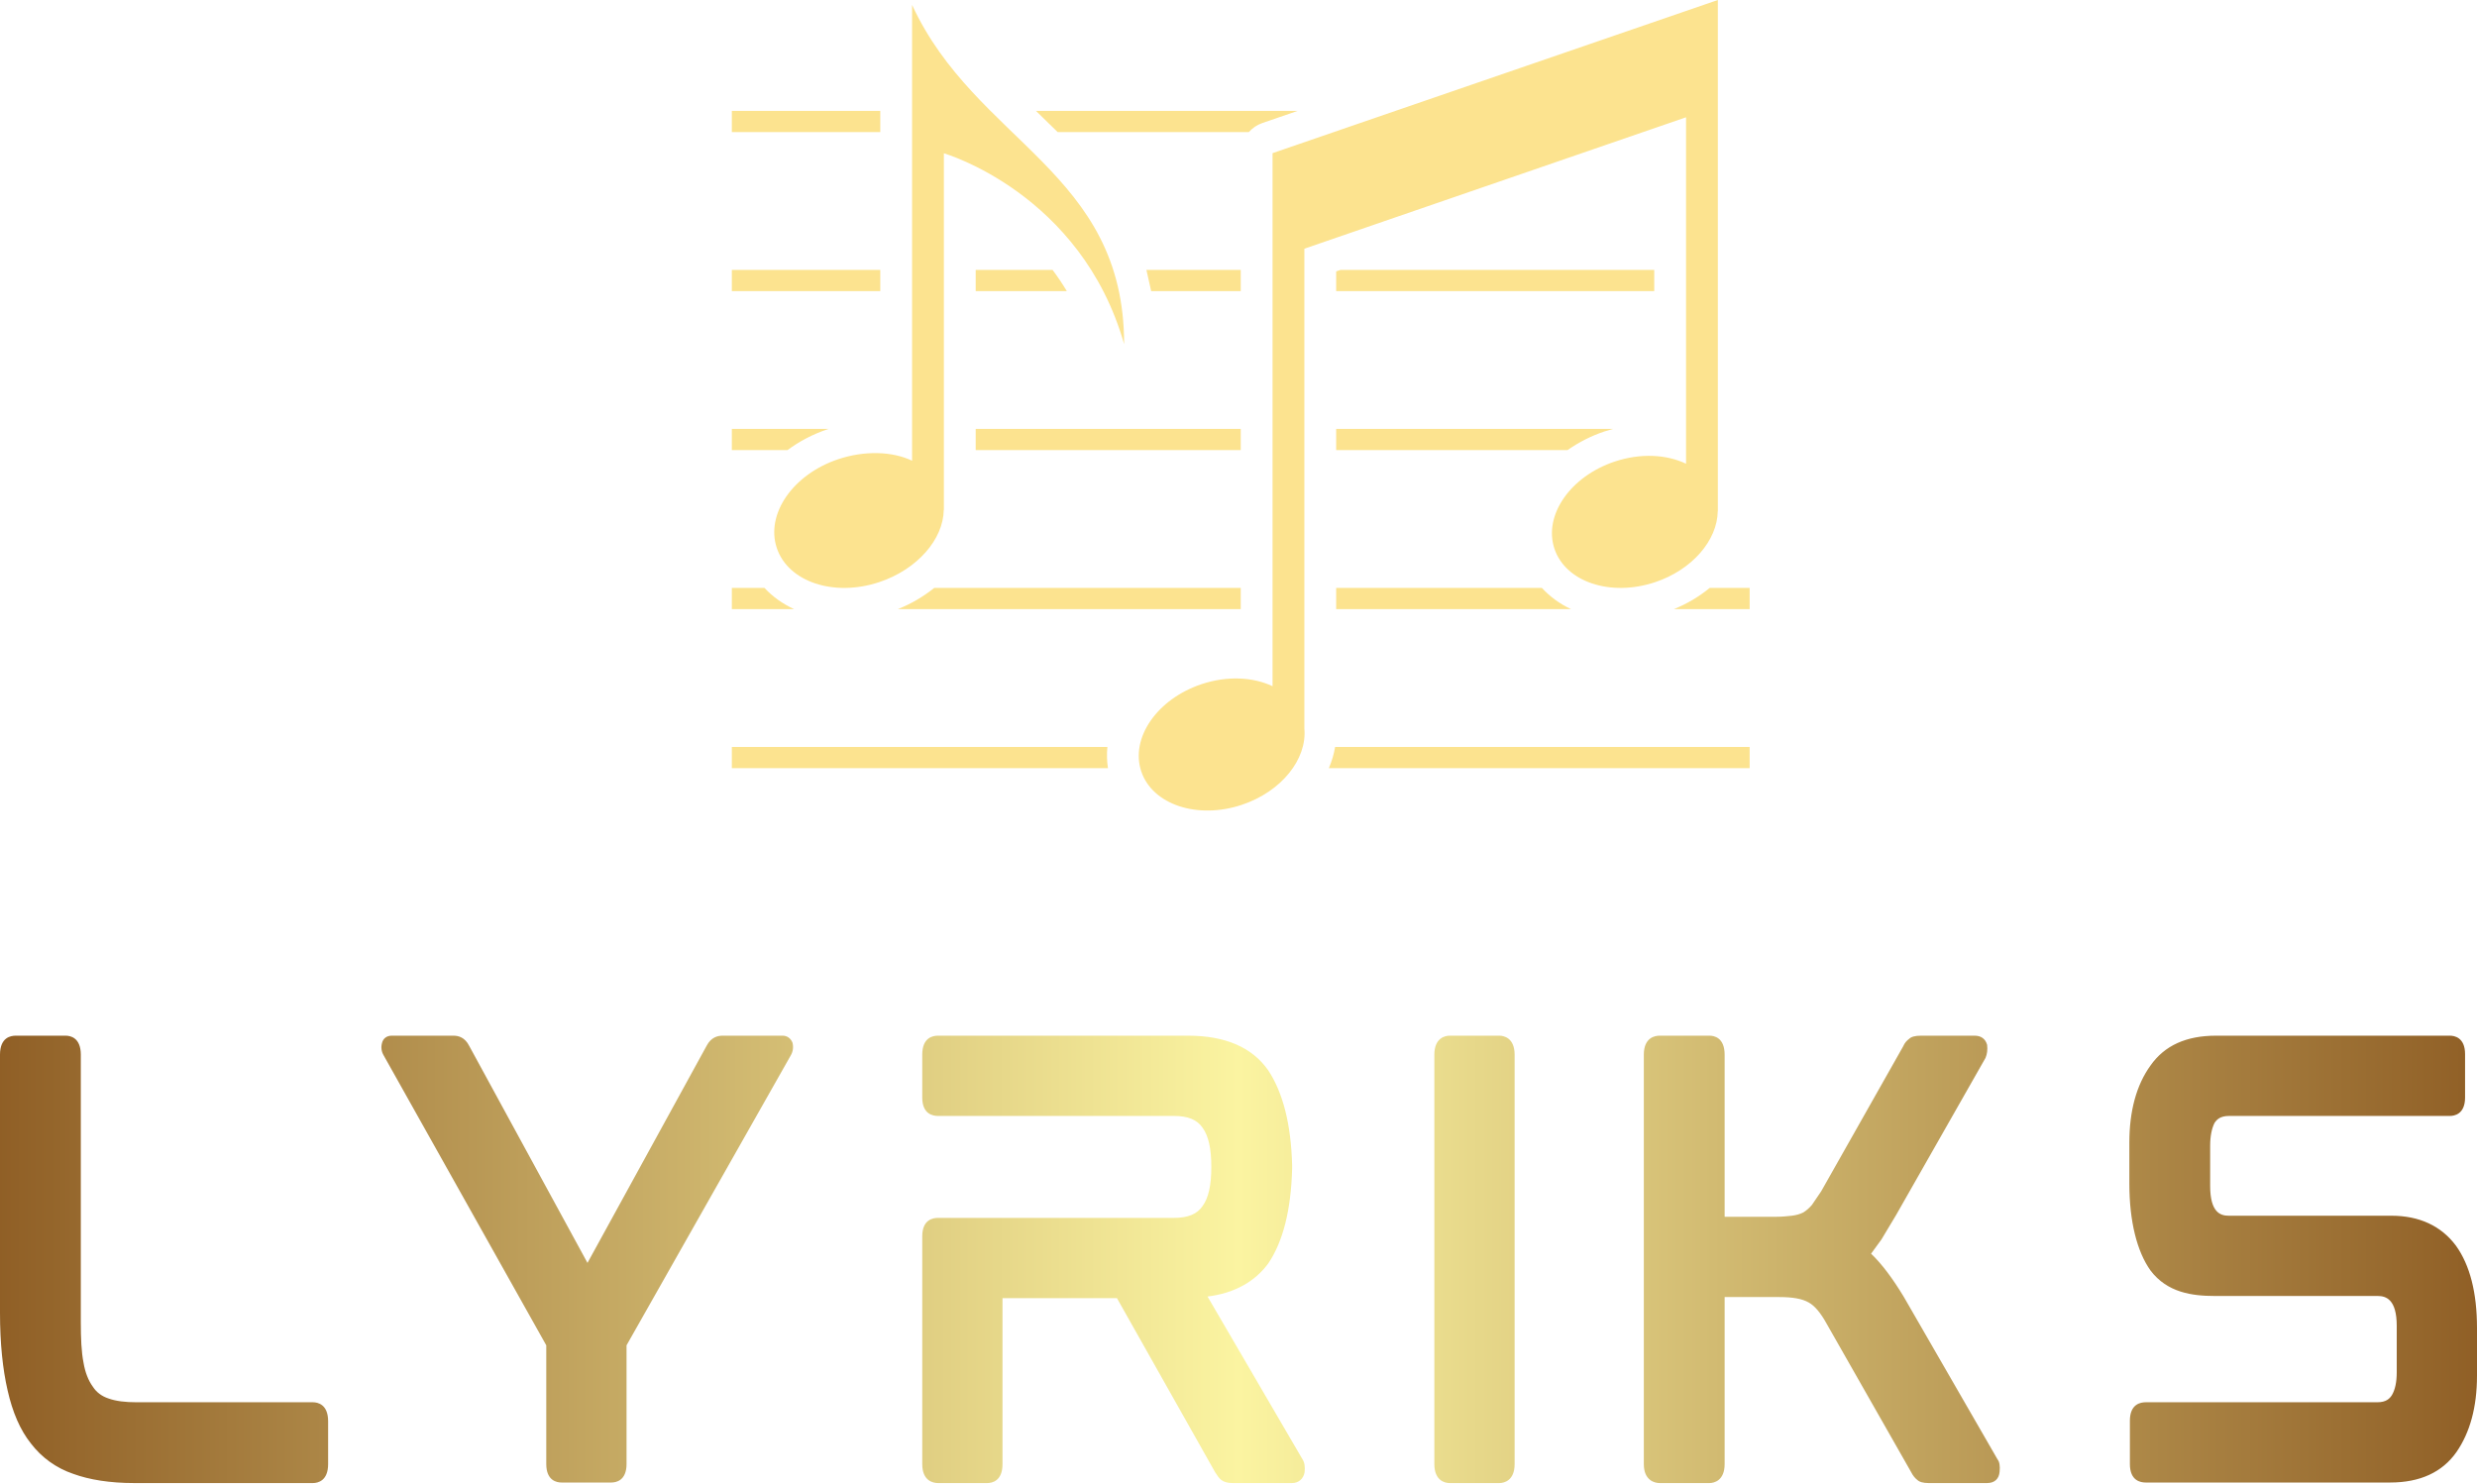
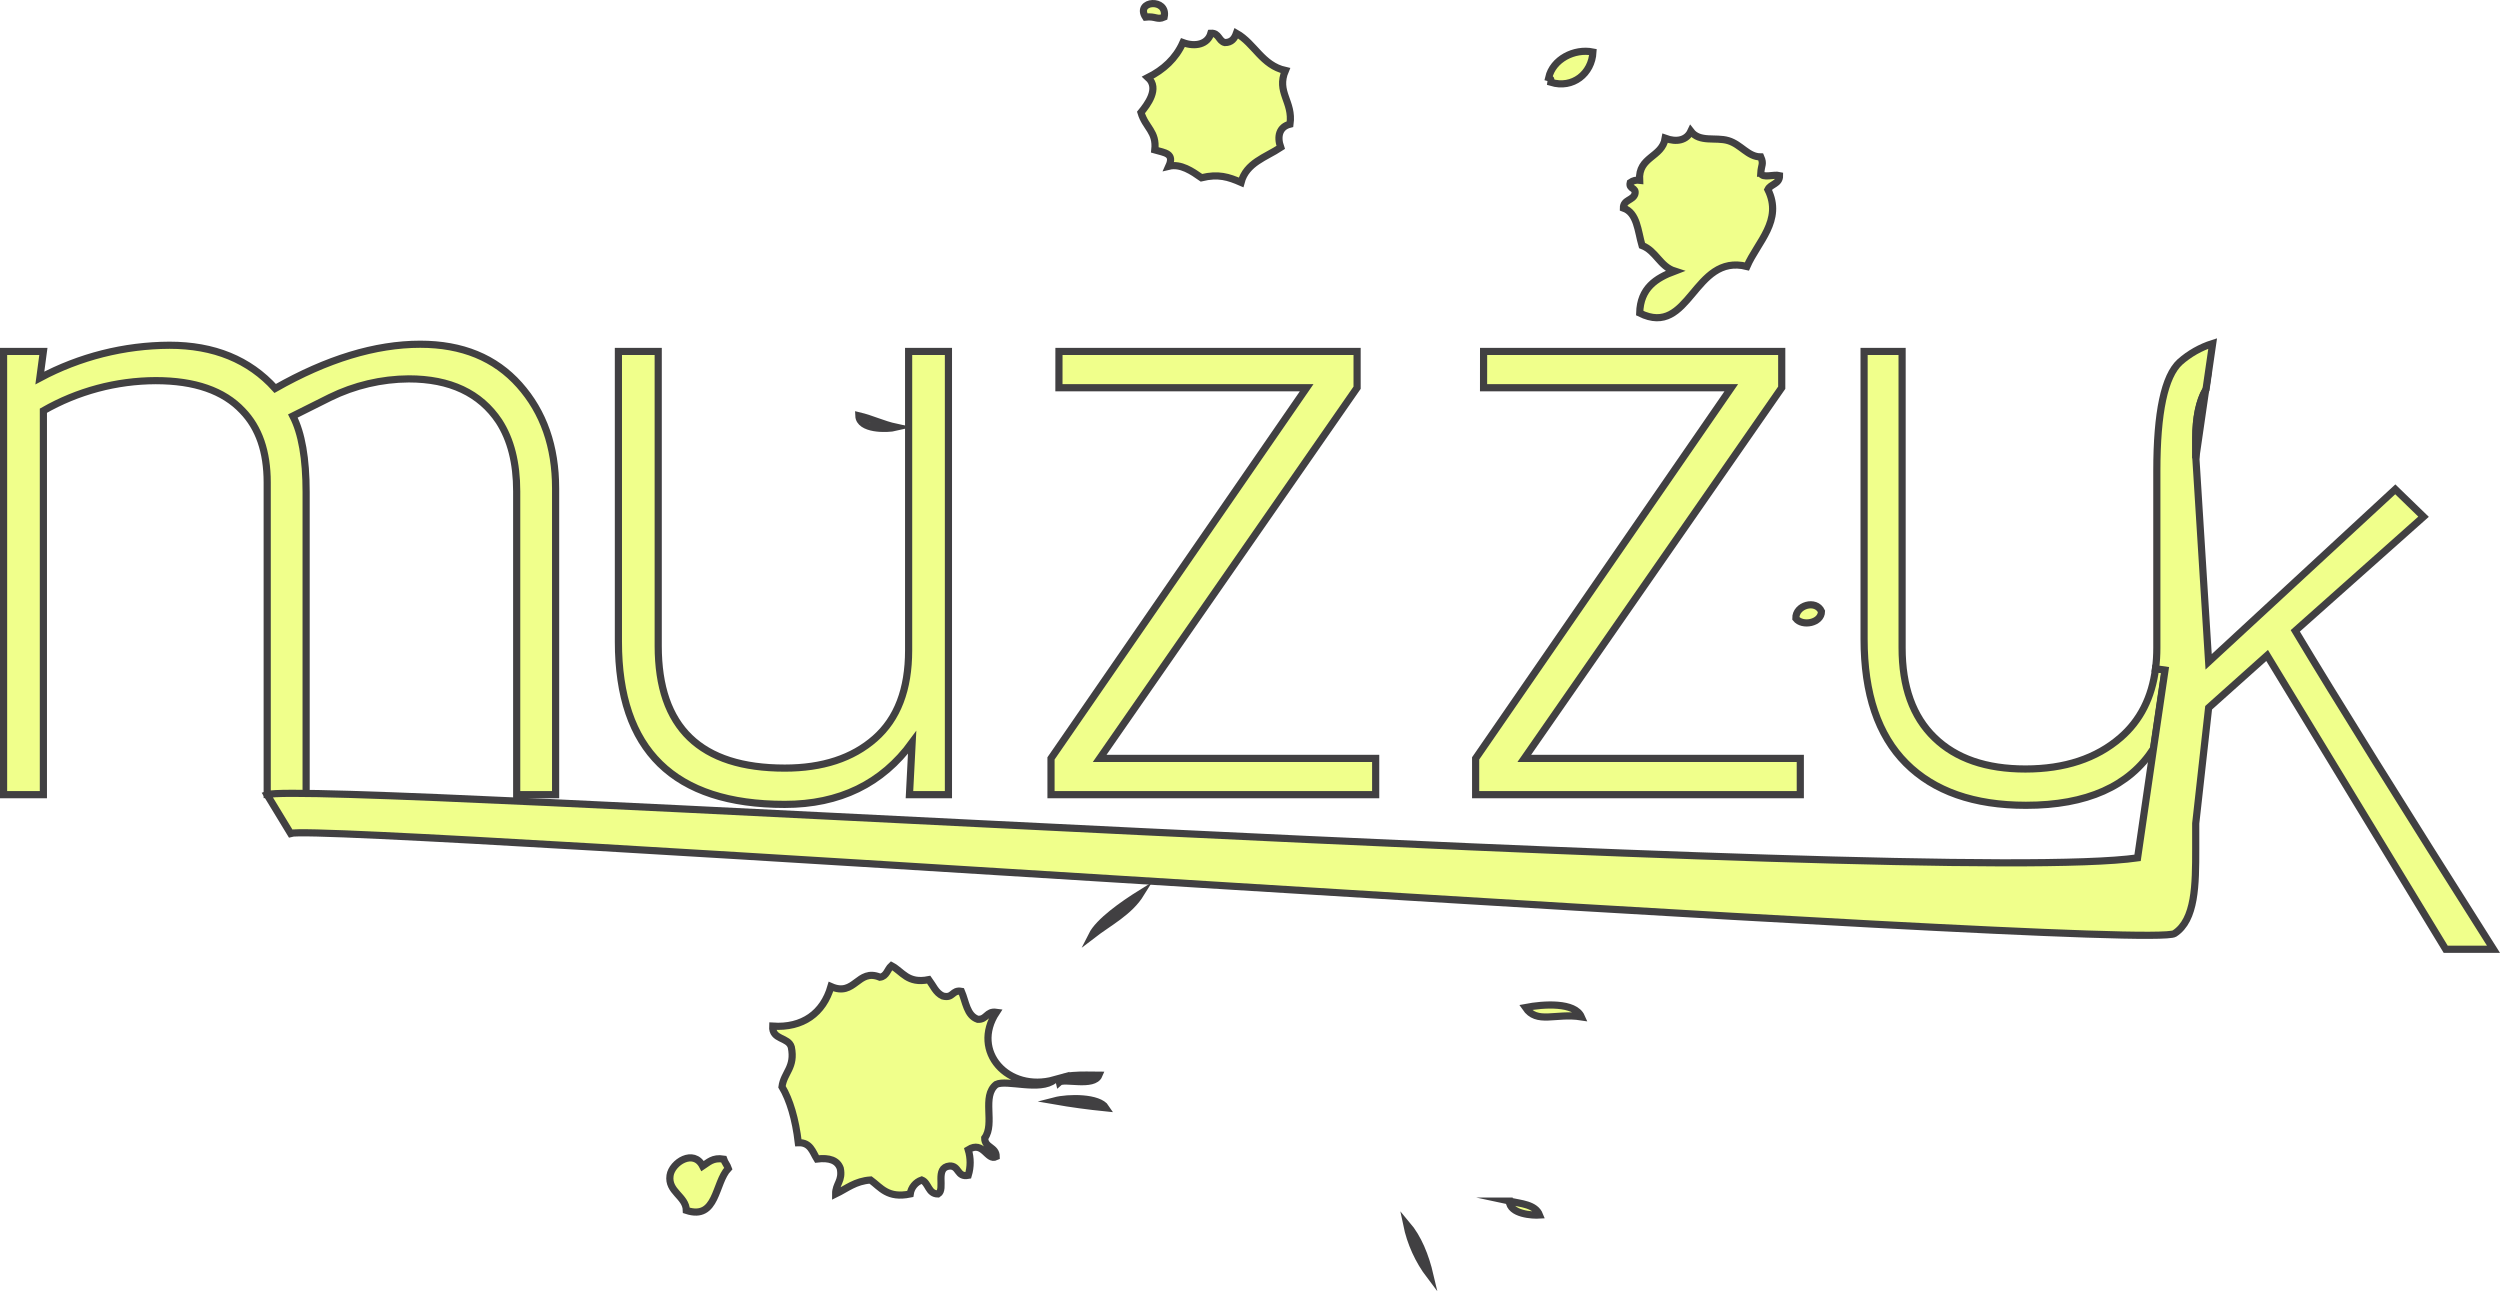
- <svg xmlns="http://www.w3.org/2000/svg" width="220" height="131.741">
+ <svg xmlns="http://www.w3.org/2000/svg" id="Layer_1" data-name="Layer 1" viewBox="0 0 867.88 448.15">
  <defs>
-     <linearGradient id="A">
-       <stop stop-color="#8f5e25" offset="0" />
-       <stop stop-color="#fbf4a1" offset=".5" />
-       <stop stop-color="#8f5e25" offset="1" />
-     </linearGradient>
+     <style>
+       .cls-1, .cls-2 {
+         fill: #f0ff8b;
+         stroke: #414042;
+         stroke-miterlimit: 10;
+         stroke-width: 2.49px;
+       }
+ 
+       .cls-1 {
+         fill-rule: evenodd;
+       }
+     </style>
  </defs>
-   <path d="M95 8.539L53 22.986V73.27c-1.832-.864-4.27-1.001-6.694-.193-4.192 1.397-6.74 5.078-5.692 8.222s5.295 4.559 9.487 3.162c3.742-1.247 6.166-4.314 5.899-7.195V32l36-12.397v32.681c-1.835-.876-4.286-1.019-6.722-.207-4.192 1.397-6.74 5.078-5.692 8.222s5.295 4.559 9.487 3.162c3.525-1.175 5.878-3.965 5.918-6.692H95V8.539zM19 9v43c-1.869-.892-4.481-.971-6.963-.143-4.269 1.423-6.865 5.172-5.798 8.374s5.393 4.644 9.663 3.221c3.59-1.197 6.047-4.038 6.087-6.816H22V23s12.926 3.741 17 18c0-16.296-14-19-20-32zm18.423 70H2v2h35.476a7.75 7.75 0 0 1-.053-2zM98 81v-2H58.9a8.66 8.66 0 0 1-.591 2H98zM5.078 64H2v2h5.87c-1.081-.501-2.028-1.176-2.792-2zM98 66v-2h-3.769c-.978.804-2.112 1.487-3.377 2H98zm-19.599-2H59v2h22.155a8.74 8.74 0 0 1-2.754-2zM21.09 64a13.4 13.4 0 0 1-3.433 2H50v-2H21.09zM25 49h25v2H25zm-13.875 0H2v2h5.25c1.106-.825 2.395-1.508 3.839-1.99.012-.004.024-.006.036-.01zM59 51h21.822a13.5 13.5 0 0 1 3.507-1.769l.796-.231H59v2zM32.25 34H25v2h8.595c-.427-.712-.877-1.378-1.345-2zM2 34h14v2H2zm57 2h30v-2H59.406l-.406.14zm-17.449 0H50v-2h-8.898l.449 2zm-8.817-15h18.028a2.99 2.99 0 0 1 1.263-.851L55.366 19h-24.68l2.048 2zM2 19h14v2H2z" transform="matrix(.941663 0 0 .941663 63.11667 -8.040863)" fill="#fce38f" />
-   <path d="M26.28 34.08c.36 0 1.12.16 1.12 1.4v3.16c0 1.24-.76 1.4-1.12 1.4h-13.2c-1.76 0-3.28-.24-4.48-.68a6.55 6.55 0 0 1-3.12-2.24c-.8-1-1.36-2.32-1.72-3.92-.36-1.56-.56-3.48-.56-5.72V8.44c0-1.28.8-1.4 1.16-1.4h3.68c.32 0 1.12.12 1.12 1.4v19.72c0 1.2.04 2.2.2 3 .12.72.36 1.32.68 1.76.28.44.68.72 1.16.88.56.2 1.24.28 2.08.28h13zM60.929 7.04c.32 0 .6.2.72.52.08.32.04.64-.12.92l-12.12 21.4v8.76c0 1.24-.8 1.36-1.12 1.36h-3.68c-.32 0-1.12-.12-1.12-1.36v-8.76l-12-21.4a1.15 1.15 0 0 1-.12-.88c.08-.36.36-.56.72-.56h4.56c.36 0 .84.12 1.16.76l8.72 16 8.8-16.04c.32-.6.8-.72 1.16-.72h4.44zm38.329 31.24c.16.24.2.56.16.96-.08.48-.44.8-.92.8h-4.4c-.36 0-.64-.08-.84-.24-.16-.12-.28-.32-.44-.56l-7.24-12.84h-8.44v12.24c0 1.24-.76 1.4-1.12 1.4h-3.64c-.36 0-1.16-.16-1.16-1.4v-16.8c0-1.24.8-1.36 1.16-1.36h17.4c1.04 0 1.72-.28 2.12-.88.44-.6.64-1.56.64-2.88s-.2-2.28-.64-2.88c-.4-.6-1.08-.88-2.12-.88h-17.4c-.36 0-1.16-.12-1.16-1.36V8.44c0-1.28.8-1.4 1.16-1.4h18.44c2.72 0 4.72.84 5.92 2.56 1.08 1.64 1.68 3.96 1.76 7v.24c-.08 3.08-.68 5.4-1.76 7-1 1.36-2.52 2.2-4.48 2.44zm14.529-31.24c.32 0 1.12.16 1.12 1.4v30.2c0 1.24-.8 1.4-1.12 1.4h-3.68c-.32 0-1.12-.16-1.12-1.4V8.44c0-1.24.8-1.4 1.12-1.4h3.68zm29.809 19.24l6.92 12c.16.2.2.52.16.92-.04.52-.36.84-.92.84h-4.32c-.4 0-.68-.08-.84-.24-.16-.12-.32-.32-.44-.56l-6.24-10.96c-.44-.8-.88-1.32-1.32-1.56-.48-.28-1.2-.4-2.16-.4h-4.04v12.32c0 1.24-.8 1.4-1.12 1.4h-3.68c-.32 0-1.16-.16-1.16-1.4V8.44c0-1.28.84-1.4 1.16-1.4h3.68c.32 0 1.12.12 1.12 1.4V20.4h3.68c.52 0 .96-.04 1.28-.08s.6-.12.84-.24c.2-.12.44-.32.64-.56l.68-1 6.04-10.68c.12-.28.28-.44.44-.56.16-.16.44-.24.88-.24h3.96c.48 0 .8.24.92.68.04.36 0 .68-.12.96l-6.6 11.6-1.08 1.8-.76 1.04c.8.76 1.6 1.84 2.4 3.16zm35.969-5.96c2.08 0 3.68.76 4.76 2.2 1.04 1.44 1.56 3.48 1.56 6.08v3.52c0 2.32-.52 4.2-1.52 5.64-1.04 1.48-2.68 2.24-4.88 2.24h-18.04c-.36 0-1.16-.12-1.16-1.36v-3.2c0-1.24.8-1.36 1.16-1.36h17.08c.68 0 .92-.28 1.08-.52.24-.4.36-.96.36-1.68v-3.44c0-1.96-.8-2.2-1.4-2.2h-12c-1.68 0-3.52-.24-4.76-1.88-1-1.4-1.56-3.64-1.56-6.4v-3.04c0-2.32.52-4.24 1.56-5.68 1.04-1.48 2.64-2.2 4.84-2.2h17.24c.32 0 1.12.12 1.12 1.36v3.2c0 1.24-.8 1.36-1.12 1.36h-16.28c-.68 0-.92.28-1.08.52-.2.4-.32.96-.32 1.68v2.96c0 1.96.76 2.2 1.36 2.2h12z" transform="matrix(1.204259 0 0 1.204259 -3.853629 83.52203)" fill="url(#A)" />
+   <g>
+     <path class="cls-1" d="M510.71,58.17c1.41-6.69-10.15-5.79-6.47,0C507.82,57.78,508.26,59.28,510.71,58.17Zm-3.24,46.12c3.44,1,6.91,1.15,4.86,5.66,4.13-1,8.13,1.76,11.33,4,5.88-1.43,9.4-.28,13.75,1.61,1.81-6.82,8.56-8.7,13.76-12.14-1.38-3.9-.43-7.18,3.23-8.08,1.11-7.9-4.82-11.06-1.61-18.62-8.15-1.82-10.63-9.33-17-12.94-.64,1.78-1.62,3.23-4,3.24-2.19-.51-2-3.38-4.86-3.24-1.09,3.81-5.35,4.85-9.71,3.24-2.49,5.6-6.76,9.42-12.13,12.13,4.21,3.81-.36,9.59-2.43,12.14C504.25,96.67,508.16,97.84,507.47,104.29ZM645,80.82c7.55,2.3,14.17-3,14.57-10.52-6.51-1.32-13.94,2.54-15.37,8.9C644.84,79.38,645.16,79.88,645,80.82Zm72.82,31.56c.18-3,1.12-3.11,0-5.67-4.48,0-6.8-4.32-11.32-5.66-4.36-1.29-9.91.74-12.95-3.24-1.45,3.11-4.89,3.91-8.9,2.43-1.09,6.73-9.37,6.27-8.9,14.56a4.57,4.57,0,0,0-3.23.81c-.61,2.49,2.21,1.56,1.61,4-.71,2.25-4,1.92-4,4.85,4.81,1.66,5,7.93,6.47,13,4.88,1.87,6.21,7.27,11.33,8.9-6.48,2.43-11.92,5.89-12.14,14.57,17.54,8.69,18.59-20.85,37.22-16.19,3.7-8.48,12.6-16,7.28-26.7,1-2,4.08-1.85,4.05-4.86C722.38,112.69,718.45,114.2,717.84,112.38ZM417.66,200.57c-4.6-1-8.4-2.92-12.94-4C404.92,201.46,414.46,201.33,417.66,200.57ZM730,266.92c2.23,2.89,8.88,1.64,8.9-2.43C737,260.29,729.87,262.31,730,266.92ZM452.46,403.66c-3.47-.5-3.3,2.63-6.48,2.43-3.8-1.32-4.12-6.13-5.66-9.71-3.3-.6-2.79,2.6-6.47,1.62-2.42-1.1-3.36-3.66-4.86-5.67-7.42,1.48-9.07-2.8-12.95-4.85-1.41,1.27-1.67,3.71-4,4-7.74-3.22-8.65,6.94-17,3.24-2.67,9.23-9.8,14.45-20.23,13.75-.29,4.88,5.47,3.7,6.47,7.29,1.41,7.07-2.57,8.75-3.24,13.75,2.7,4.53,4.7,11.18,5.67,19.42,4.19-.14,4.93,3.17,6.47,5.66,4.32-.53,7.09.47,8.09,3.24.89,4.39-1.63,5.38-1.61,8.9,3.82-1.84,6.82-4.5,12.14-4.85,3.57,2.62,5.93,6.47,13.75,4.85a6.06,6.06,0,0,1,4-4.85c2.47,1,2.17,4.84,5.67,4.85,2.68-1.61-1.33-9.18,4-9.71,3.4-.15,2.5,4,6.48,3.24a15.33,15.33,0,0,0,0-8.9c5.31-3.29,6.49,4,9.71,2.43,0-3.5-4-3-4-6.48,3.69-5-1.2-14.51,4-18.61,3.59-1.8,15.27,2.47,20.22-1.62C456.43,431.58,443.55,417.2,452.46,403.66ZM636.13,402c4,5.87,10.43,1.83,19.41,3.24C653.26,400.05,642.38,400.8,636.13,402ZM472.68,434.4c5.71,1,11.68,1.81,17.8,2.43C488.05,433.06,477.45,433.16,472.68,434.4ZM350.51,457.06c-3.11-6.07-10.66-1.31-11.33,3.24-.84,5.68,5.55,7.18,5.66,12.13,10.69,3.5,9.83-9.61,14.57-14.56-.42-1.2-1.2-2-1.62-3.24C354,454,352.47,455.79,350.51,457.06Zm280,12.14c.19,4.6,8.18,5,10.52,4.85C639.57,470.34,634.66,470.12,630.46,469.2ZM603,495.09c-1.64-7-4.14-13.13-8.09-17.8A44.28,44.28,0,0,0,603,495.09ZM502.62,362.39c-6.15,3.84-14.56,9.71-17,14.57C491.57,372.38,498.6,368.89,502.62,362.39ZM474.3,427.93c1.67-1.46,12,1.74,13.76-2.43C483.15,425.47,473.58,425,474.3,427.93Z" transform="translate(-106.57 -52.24)" />
+     <g>
+       <path class="cls-2" d="M121.63,194.82V328.11H107.81V174.24h13.82l-1.23,9.22a96.32,96.32,0,0,1,45-11.37q23.17,0,36.7,15,27-15.34,50.36-15.35,21.81,0,34.4,14.13t12.59,35.93V328.11H285.94V222.77q0-14.75-6.14-24.26-9.84-14.74-31.33-14.74a63,63,0,0,0-27.33,6.44l-12.9,6.45q4.6,8.91,4.6,26.42v105H199.33V219.7q0-16-8.6-24.88-9.82-10.44-30.09-10.44A79.06,79.06,0,0,0,121.63,194.82Z" transform="translate(-106.57 -52.24)" />
+       <path class="cls-2" d="M321.25,174.24h13.82V276.51q0,42.39,43.92,42.38,19.65,0,31.33-10.28T422,278.05V174.24h13.82V328.11H422.29l.93-18.12q-15.68,21.5-44.23,21.5-57.74,0-57.74-56.51Z" transform="translate(-106.57 -52.24)" />
+       <path class="cls-2" d="M474.19,174.24h103.5v12.6L488.32,315.52h95.82v12.59H471.43V315.52l88.75-128.68h-86Z" transform="translate(-106.57 -52.24)" />
+       <path class="cls-2" d="M621.6,174.24H725.1v12.6L635.73,315.52h95.82v12.59H618.84V315.52l88.75-128.68h-86Z" transform="translate(-106.57 -52.24)" />
+       <path class="cls-2" d="M854.87,284.39c-1.27,10-5.33,18-12.15,23.9q-12.59,10.9-33,10.91t-31.63-10.91q-11.21-10.86-11.2-31.18V174.24h-13.2v99.81q0,28.57,14.57,43.16t41.61,14.59q31.68,0,44.35-19.75l4-27.19Z" transform="translate(-106.57 -52.24)" />
+       <path class="cls-2" d="M972.19,381.78H955.6l-62-102L873.3,297.93l-4.48,40.17v8.74c0,12.48-.06,24.76-7.37,29.48-9.84,6.35-642.28-38.44-654-34.76l-8.17-13.45c14.25-5,580.05,31.95,649.35,21.94l5.53-38,4-27.19-3.29-.47a56.46,56.46,0,0,0,.45-7.28v-61.4q0-30.4,8-37.78a31.58,31.58,0,0,1,11.38-6.45l-2.32,16,0,0q-3.51,6.24-3.51,16.86v7.32l0-.35L873.3,282l64.8-59.89,9.81,9.51-44.53,39.62Q924.56,306.55,972.19,381.78Z" transform="translate(-106.57 -52.24)" />
+       <path class="cls-2" d="M868.82,204.35v6.15l0,.82,3.46-23.83Q868.82,193.73,868.82,204.35Z" transform="translate(-106.57 -52.24)" />
+     </g>
+   </g>
</svg>
